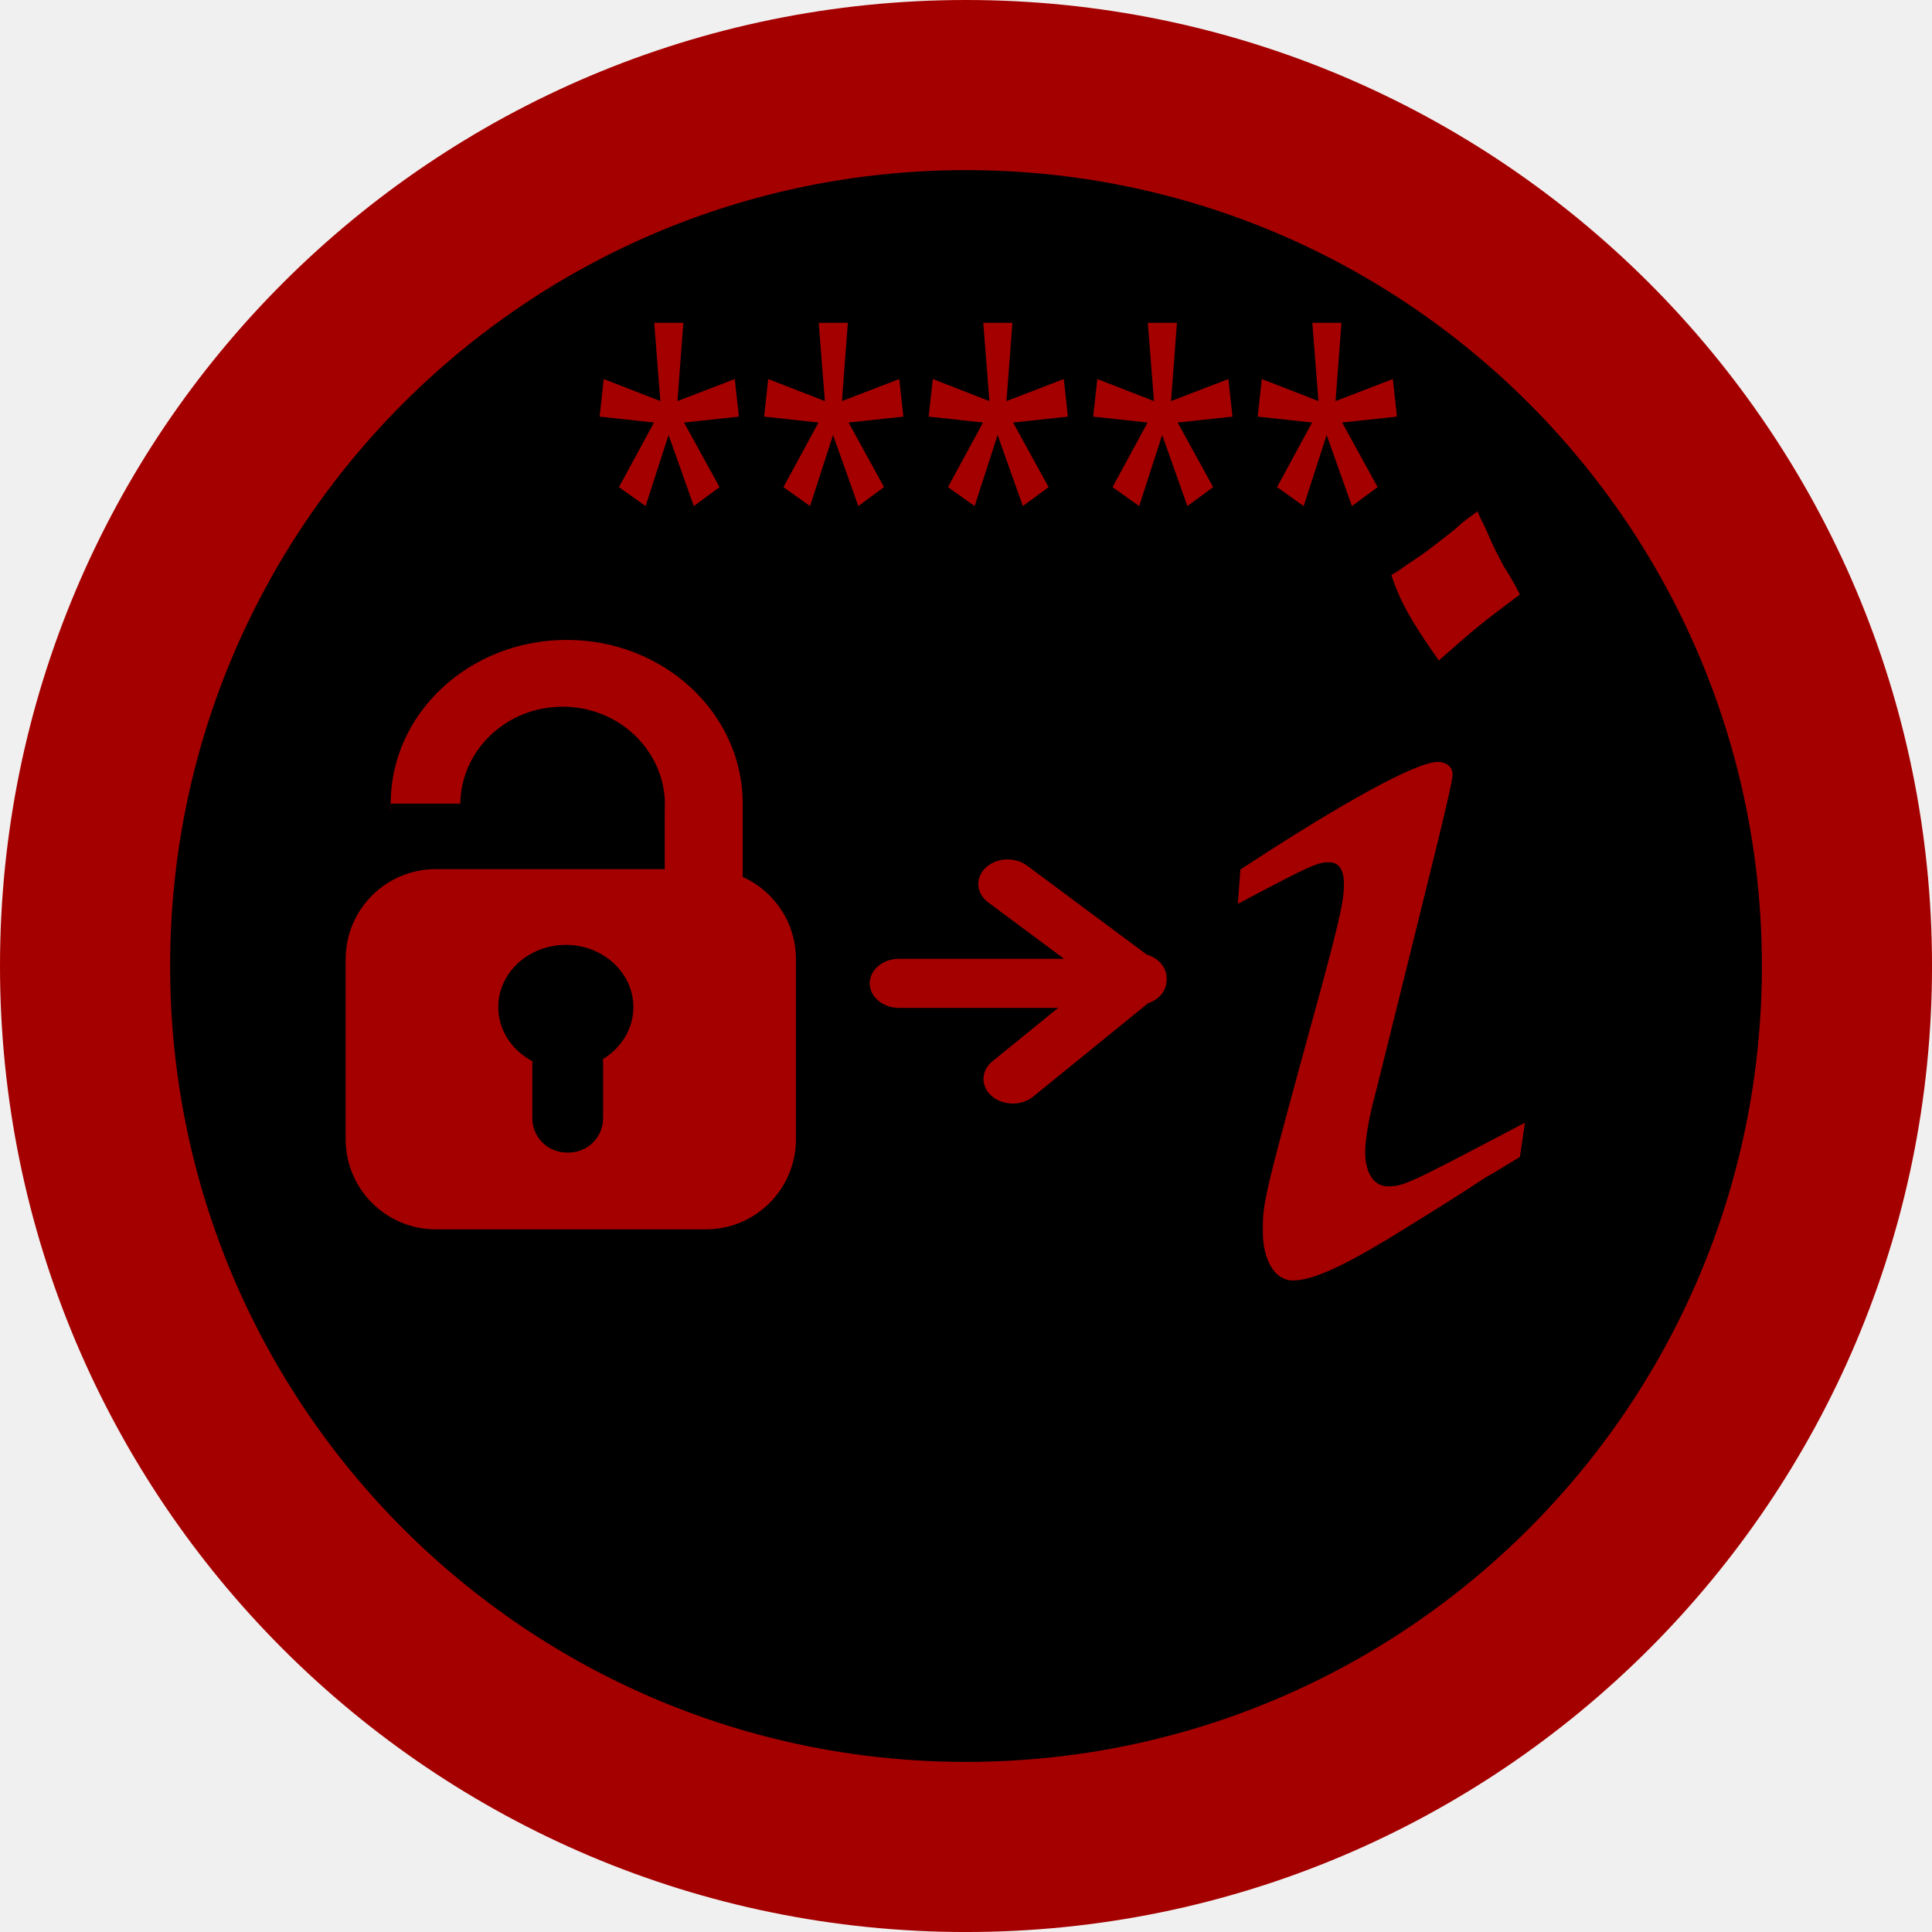
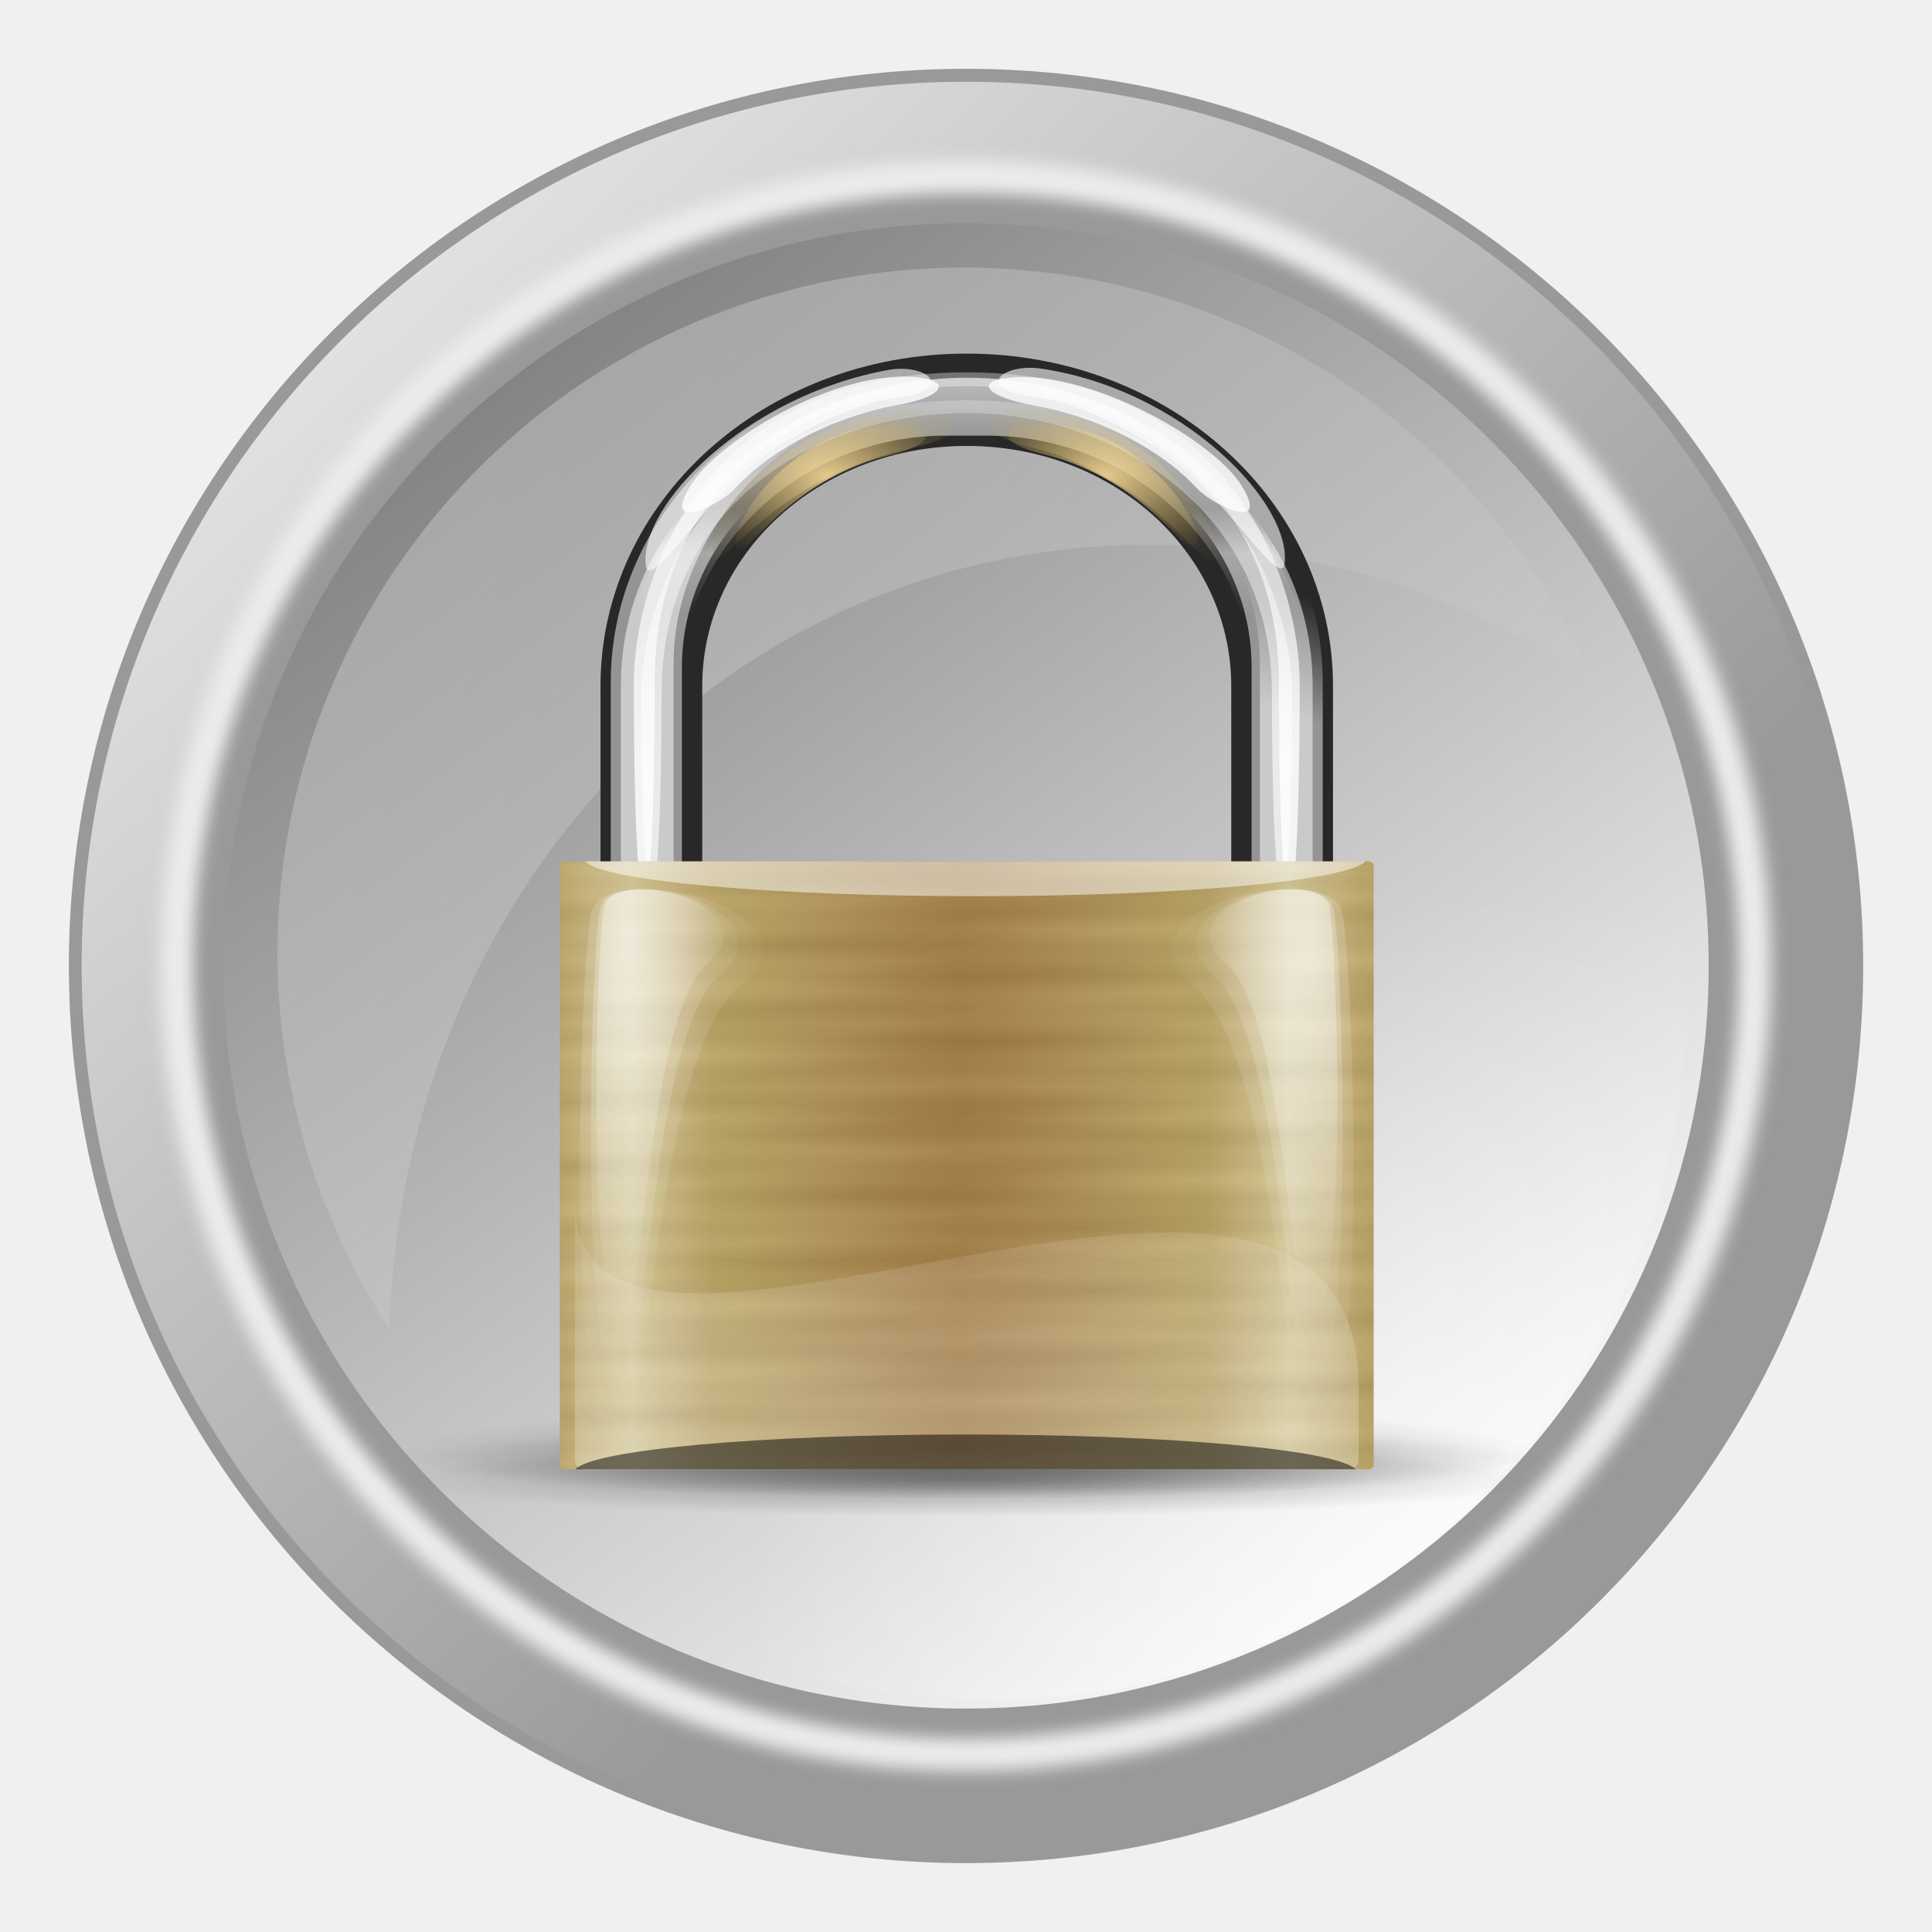
- <svg xmlns="http://www.w3.org/2000/svg" id="svg848" version="1.1" viewBox="0 0 113.565 113.565" height="100%" width="100%">
-   <defs id="defs842" />
-   <circle id="path10" cx="56.783" cy="56.783" r="51.783" style="opacity:1;fill:#000000;fill-opacity:1;stroke:#a50000;stroke-width:10;stroke-miterlimit:4;stroke-dasharray:none;stroke-opacity:1" />
-   <g aria-label="i" transform="matrix(1.146197,0,0,1.123115,571.1486,-464.8355)" style="font-style:normal;font-weight:normal;font-size:64px;line-height:1.25;font-family:sans-serif;letter-spacing:0px;word-spacing:0px;fill:#a50000;fill-opacity:1;stroke:none" id="flowRoot849">
-     <path d="m -424.512,448.449 c 1.856,-1.664 1.984,-1.792 4.16,-3.456 -0.384,-0.768 -0.704,-1.28 -0.832,-1.472 -0.384,-0.768 -0.448,-0.832 -0.96,-2.048 -0.128,-0.256 -0.256,-0.512 -0.384,-0.832 -0.32,0.256 -0.704,0.512 -0.896,0.704 -0.256,0.256 -0.768,0.64 -1.408,1.152 -0.32,0.256 -0.768,0.576 -1.344,0.96 -0.256,0.192 -0.512,0.384 -0.768,0.512 0.448,1.408 1.024,2.432 2.432,4.48 z m 4.416,24.192 c -6.08,3.264 -6.208,3.328 -7.04,3.328 -0.704,0 -1.152,-0.704 -1.152,-1.792 0,-0.64 0.192,-1.856 0.576,-3.264 3.264,-13.44 3.904,-16 3.904,-16.512 0,-0.384 -0.32,-0.64 -0.768,-0.64 -1.088,0 -4.864,2.112 -10.112,5.632 l -0.128,1.792 c 3.776,-2.048 4.096,-2.176 4.672,-2.176 0.512,0 0.768,0.384 0.768,1.152 0,0.832 -0.192,1.728 -1.152,5.376 -3.008,11.2 -3.008,11.2 -3.008,12.8 0,1.536 0.64,2.56 1.536,2.56 1.088,0 2.816,-0.832 6.208,-3.008 1.216,-0.768 2.432,-1.536 3.648,-2.368 0.576,-0.32 1.152,-0.704 1.792,-1.088 z" style="font-style:normal;font-variant:normal;font-weight:normal;font-stretch:normal;font-size:64px;font-family:'URW Chancery L';-inkscape-font-specification:'URW Chancery L';fill:#a50000;fill-opacity:1" id="path5211" />
+ <svg xmlns="http://www.w3.org/2000/svg" xmlns:xlink="http://www.w3.org/1999/xlink" id="svg11772" viewBox="0 0 323.019 323.019" version="1.1" width="100%" height="100%">
+   <defs id="defs11774">
+     <linearGradient id="linearGradient11756" y2="367.88" gradientUnits="userSpaceOnUse" x2="315.47" y1="287.49" x1="241.41">
+       <stop id="stop4158-3" style="stop-color:#ffffff" offset="0" />
+       <stop id="stop4160-9" style="stop-color:#ffffff;stop-opacity:0" offset="1" />
+     </linearGradient>
+     <filter id="filter6126-1" style="color-interpolation-filters:sRGB">
+       <feGaussianBlur id="feGaussianBlur6128-9" stdDeviation="0.53" />
+     </filter>
+     <linearGradient id="linearGradient11758" y2="391.45" gradientUnits="userSpaceOnUse" x2="342" y1="300.86" x1="275.61">
+       <stop id="stop11658" style="stop-color:#848484" offset="0" />
+       <stop id="stop11660" style="stop-color:#ffffff" offset="1" />
+     </linearGradient>
+     <radialGradient id="radialGradient11760" gradientUnits="userSpaceOnUse" cy="386.57" cx="312.78" gradientTransform="matrix(-0.59327,-0.59327,0.71505,-0.71505,243.27,849.03)" r="53.036">
+       <stop id="stop7113-4" style="stop-color:#ffffff;stop-opacity:.408" offset="0" />
+       <stop id="stop7115-4" style="stop-color:#ffffff;stop-opacity:0" offset="1" />
+     </radialGradient>
+     <linearGradient id="linearGradient12345" y2="338.82" gradientUnits="userSpaceOnUse" y1="286.67" gradientTransform="matrix(0.95534,0,0,0.95534,-212.9,590.67)" x2="300.27" x1="255.32">
+       <stop id="stop4150-7" style="stop-color:#ffffff" offset="0" />
+       <stop id="stop4152-3" style="stop-color:#ffffff;stop-opacity:0" offset="1" />
+     </linearGradient>
+     <linearGradient id="linearGradient3084" y2="11.711" xlink:href="#linearGradient2780" gradientUnits="userSpaceOnUse" y1="1.625" gradientTransform="matrix(1.632,0,0,2.4361,-0.051304,2.0097)" x2="35.996" x1="35.996" />
+     <linearGradient id="linearGradient2780">
+       <stop id="stop2782" style="stop-color:#ffffff" offset="0" />
+       <stop id="stop2784" style="stop-color:#ffffff;stop-opacity:0" offset="1" />
+     </linearGradient>
+     <linearGradient id="linearGradient2951" y2="6.092" xlink:href="#linearGradient2780" gradientUnits="userSpaceOnUse" y1="11.17" gradientTransform="matrix(1.6375,0,0,2.4742,-0.051304,-0.012826)" x2="39.724" x1="38.363" />
+     <radialGradient id="radialGradient2869" xlink:href="#linearGradient2834" gradientUnits="userSpaceOnUse" cy="8.981" cx="21.595" gradientTransform="matrix(2.3666,0,0,1.7265,-0.40436,-0.012826)" r="6.068" />
+     <linearGradient id="linearGradient2834">
+       <stop id="stop2836" style="stop-color:#ffe19c" offset="0" />
+       <stop id="stop2838" style="stop-color:#b79e4f;stop-opacity:0" offset="1" />
+     </linearGradient>
+     <radialGradient id="radialGradient2873" xlink:href="#linearGradient2834" gradientUnits="userSpaceOnUse" cy="8.981" cx="21.595" gradientTransform="matrix(-2.3666,0,0,1.7265,129.12,-0.11292)" r="6.068" />
+     <linearGradient id="linearGradient2943" y2="7.586" xlink:href="#linearGradient2780" gradientUnits="userSpaceOnUse" y1="9.575" gradientTransform="matrix(1.632,0,0,2.4825,-0.051304,-0.012826)" x2="38.782" x1="38.782" />
+     <linearGradient id="linearGradient2935" y2="-13.17" xlink:href="#linearGradient2780" gradientUnits="userSpaceOnUse" y1="24.385" gradientTransform="matrix(2.2102,0,0,1.9643,-1.5159,-2.1713)" x2="33.184" x1="33.184" />
+     <linearGradient id="linearGradient2895" y2="-13.17" xlink:href="#linearGradient2780" gradientUnits="userSpaceOnUse" y1="24.385" gradientTransform="matrix(2.1611,0,0,1.8045,-0.051304,2.2671)" x2="33.184" x1="33.184" />
+     <radialGradient id="radialGradient2955" xlink:href="#linearGradient2834" gradientUnits="userSpaceOnUse" cy="8.981" cx="21.595" gradientTransform="matrix(3.085,0,0,2.0529,-15.985,-3.1493)" r="6.068" />
+     <radialGradient id="radialGradient2959" xlink:href="#linearGradient2834" gradientUnits="userSpaceOnUse" cy="8.981" cx="21.595" gradientTransform="matrix(-2.8463,0,0,2.0879,139.53,-3.5862)" r="6.068" />
+     <radialGradient id="radialGradient3063" xlink:href="#linearGradient3057" gradientUnits="userSpaceOnUse" cy="231.98" cx="8.018" gradientTransform="scale(3.7417,0.26726)" r="7.483" />
+     <linearGradient id="linearGradient3057">
+       <stop id="stop3059" style="stop-color:#282828" offset="0" />
+       <stop id="stop3061" style="stop-color:#282828;stop-opacity:0" offset="1" />
+     </linearGradient>
+     <radialGradient id="radialGradient319" xlink:href="#linearGradient3057" gradientUnits="userSpaceOnUse" cy="231.98" cx="8.018" gradientTransform="scale(3.7417,0.26726)" r="7.483" />
+     <radialGradient id="radialGradient327" xlink:href="#linearGradient3057" gradientUnits="userSpaceOnUse" cy="231.98" cx="8.018" gradientTransform="scale(3.7417,0.26726)" r="7.483" />
+     <linearGradient id="linearGradient2707" y2="52.609" spreadMethod="reflect" gradientUnits="userSpaceOnUse" y1="52.609" gradientTransform="matrix(2.1518,0,0,1.7708,-0.051304,4.3518)" x2="44.724" x1="29.614">
+       <stop id="stop2703" style="stop-color:#a47c44" offset="0" />
+       <stop id="stop2770" style="stop-color:#baa363" offset=".75" />
+       <stop id="stop2705" style="stop-color:#d6c795" offset="1" />
+     </linearGradient>
+     <linearGradient id="linearGradient2732" y2="47.296" xlink:href="#linearGradient2713" spreadMethod="reflect" gradientUnits="userSpaceOnUse" y1="46.357" gradientTransform="matrix(2.2188,0,0,1.826,-0.051304,-1.0128)" x2="29.094" x1="29.094" />
+     <linearGradient id="linearGradient2713">
+       <stop id="stop2715" style="stop-color:#000000" offset="0" />
+       <stop id="stop2717" style="stop-color:#ffffff" offset="1" />
+     </linearGradient>
+     <linearGradient id="linearGradient2736" y2="45.888" xlink:href="#linearGradient2713" spreadMethod="reflect" gradientUnits="userSpaceOnUse" y1="44.011" gradientTransform="matrix(2.2188,0,0,1.826,-0.051304,-1.0128)" x2="24.606" x1="24.261" />
+     <linearGradient id="linearGradient3086" y2="62.78" xlink:href="#linearGradient2713" spreadMethod="reflect" gradientUnits="userSpaceOnUse" y1="60.434" gradientTransform="matrix(2.2188,0,0,1.826,-0.051304,-1.0128)" x2="17.425" x1="17.682" />
+     <radialGradient id="radialGradient2811" xlink:href="#linearGradient2780" gradientUnits="userSpaceOnUse" cy="22.546" cx="20.361" gradientTransform="matrix(0.43334,0,0,1.435,6.4099,-0.11314)" r="15.157" />
+     <radialGradient id="radialGradient2813" xlink:href="#linearGradient2780" gradientUnits="userSpaceOnUse" cy="22.546" cx="20.361" gradientTransform="matrix(0.50007,0,0,1.6752,5.003,-5.1081)" r="15.157" />
+     <radialGradient id="radialGradient2815" xlink:href="#linearGradient2780" gradientUnits="userSpaceOnUse" cy="22.546" cx="20.361" gradientTransform="matrix(0.6214,0,0,1.8821,2.3888,-9.4094)" r="15.157" />
+     <radialGradient id="radialGradient378" xlink:href="#linearGradient2780" gradientUnits="userSpaceOnUse" cy="22.546" cx="20.361" gradientTransform="matrix(0.43334,0,0,1.435,6.4099,-0.11314)" r="15.157" />
+     <radialGradient id="radialGradient386" xlink:href="#linearGradient2780" gradientUnits="userSpaceOnUse" cy="22.546" cx="20.361" gradientTransform="matrix(0.50007,0,0,1.6752,5.003,-5.1081)" r="15.157" />
+     <radialGradient id="radialGradient394" xlink:href="#linearGradient2780" gradientUnits="userSpaceOnUse" cy="22.546" cx="20.361" gradientTransform="matrix(0.6214,0,0,1.8821,2.3888,-9.4094)" r="15.157" />
+     <linearGradient id="linearGradient3080" y2="44.981" xlink:href="#linearGradient2780" gradientUnits="userSpaceOnUse" y1="68.68" gradientTransform="matrix(2.1361,0,0,1.826,2.3487,-1.0128)" x2="26.974" x1="26.974" />
+     <radialGradient r="7.483" cy="231.98" cx="8.018" gradientTransform="scale(3.7417,0.26726)" gradientUnits="userSpaceOnUse" id="radialGradient443" xlink:href="#linearGradient3057" />
+     <radialGradient r="7.483" cy="231.98" cx="8.018" gradientTransform="scale(3.7417,0.26726)" gradientUnits="userSpaceOnUse" id="radialGradient445" xlink:href="#linearGradient3057" />
+     <radialGradient r="15.157" cy="22.546" cx="20.361" gradientTransform="matrix(0.43334,0,0,1.435,6.4099,-0.11314)" gradientUnits="userSpaceOnUse" id="radialGradient447" xlink:href="#linearGradient2780" />
+     <radialGradient r="15.157" cy="22.546" cx="20.361" gradientTransform="matrix(0.50007,0,0,1.6752,5.003,-5.1081)" gradientUnits="userSpaceOnUse" id="radialGradient449" xlink:href="#linearGradient2780" />
+     <radialGradient r="15.157" cy="22.546" cx="20.361" gradientTransform="matrix(0.6214,0,0,1.8821,2.3888,-9.4094)" gradientUnits="userSpaceOnUse" id="radialGradient451" xlink:href="#linearGradient2780" />
+   </defs>
+   <g id="layer1" transform="translate(-36.86133,-690.4294)">
+     <g id="g11671" transform="matrix(2.9051,0,0,2.9051,4.337,-1765.4)">
+       <circle id="path11122" style="fill:#999999" transform="matrix(0.97354,0,0,0.97354,-228.92,563.99)" cx="303.75" cy="346.112" r="53.036" />
+       <circle id="path11124" style="fill:url(#linearGradient11756)" transform="matrix(0.9596,0,0,0.9596,-224.69,568.82)" cx="303.75" cy="346.112" r="53.036" />
+       <circle id="path11126" style="fill:#ececec;filter:url(#filter6126-1)" transform="matrix(0.87355,0,0,0.87355,-198.55,598.6)" cx="303.75" cy="346.112" r="53.036" />
+       <circle id="path11128" style="fill:#999999;filter:url(#filter6126-1)" transform="matrix(0.83838,0,0,0.83838,-187.87,610.77)" cx="303.75" cy="346.112" r="53.036" />
+       <circle id="path11144" style="fill:url(#linearGradient11758)" transform="matrix(0.80587,0,0,0.80587,-177.99,622.02)" cx="303.75" cy="346.112" r="53.036" />
+       <circle id="path11132" style="fill:url(#radialGradient11760)" transform="matrix(0.75825,0,0,0.75825,-162.27,640.52)" cx="303.75" cy="346.112" r="53.036" />
+       <path id="path11134" style="opacity:0.318;fill:url(#linearGradient12345)" d="m 65.786,860.76 c -13.331,0.301 -26.186,7.358 -33.336,19.742 -7.69,13.32 -6.714,29.266 1.155,41.331 0.853,-26.532 21.132,-46.515 46.324,-45.054 8.259,0.479 16.054,3.2 22.859,7.591 -3.258,-7.45 -8.817,-13.953 -16.394,-18.327 -6.487,-3.745 -13.625,-5.439 -20.608,-5.282 z" />
+     </g>
+     <g transform="matrix(1.690063,0,0,1.533729,89.72536,746.4832)" id="layer2">
+       <path id="rect2723" style="fill:#282828;fill-rule:evenodd" d="M 64.359,2 C 44.287,2 28.128,18.159 28.128,38.231 V 78.487 H 38.192 V 38.231 c 0,-14.497 11.671,-26.167 26.167,-26.167 14.496,0 26.167,11.67 26.167,26.167 V 78.487 H 100.59 V 38.231 C 100.59,18.159 84.431,2 64.359,2 Z" />
+       <path id="path3082" style="opacity:0.65;fill:url(#linearGradient3084);fill-rule:evenodd" d="m 64.359,4.629 c -18.957,0 -34.218,16.307 -34.218,34.909 v 37.528 c 0,14.09 8.776,26.054 21.261,31.044 -8.945,-4.07 -15.222,-12.796 -15.222,-23.143 v -47.404 c 0,-14.225 11.67,-26.621 26.166,-26.621 h 4.026 c 14.496,0 26.167,12.396 26.167,26.621 v 47.404 c 0,10.347 -6.277,19.073 -15.222,23.143 12.484,-4.99 21.26,-16.954 21.26,-31.044 v -37.528 c 0,-18.602 -15.261,-34.909 -34.218,-34.909 z" />
+       <path id="path2931" style="opacity:0.5;fill:url(#linearGradient2951);fill-rule:evenodd" d="m 64.359,2.854 c -19.51,0 -35.217,15.601 -35.217,34.98 v 39.095 c 0,14.677 9.033,27.141 21.881,32.341 -9.206,-4.24 -15.666,-13.332 -15.666,-24.11 v -49.384 c 0,-14.819 12.011,-29.082 26.931,-29.082 l 4.143,-10e-5 c 14.919,0 26.93,14.263 26.93,29.082 v 49.384 c 0,10.778 -6.46,19.87 -15.666,24.11 12.848,-5.2 21.881,-17.664 21.881,-32.341 v -39.095 c 0,-19.379 -15.707,-34.98 -35.217,-34.98 z" />
+       <path id="path2861" style="opacity:0.8;fill:url(#radialGradient2869);fill-rule:evenodd" d="m 49.471,12.003 c -5.439,3.405 -8.499,9.21 -7.9,11.145 0.646,2.085 4.467,-7.233 15.283,-10.119 8.341,-2.225 0,-5.649 -7.383,-1.026 z" />
+       <path id="path2871" style="opacity:0.8;fill:url(#radialGradient2873);fill-rule:evenodd" d="m 79.248,11.903 c 5.438,3.405 8.498,9.21 7.899,11.145 -0.646,2.085 -4.467,-7.233 -15.283,-10.119 -8.341,-2.225 0,-5.649 7.384,-1.026 z" />
+       <path id="rect2875" style="opacity:0.5;fill:url(#linearGradient2943);fill-rule:evenodd" d="m 64.359,6.279 c -18.957,0 -34.218,12.995 -34.218,31.952 v 38.244 c 0,14.357 8.776,26.545 21.261,31.635 -8.945,-4.15 -15.222,-13.04 -15.222,-23.584 v -48.308 c 0,-14.496 11.67,-26.182 26.166,-26.182 h 4.026 c 14.496,0 26.167,11.686 26.167,26.182 v 48.308 c 0,10.544 -6.277,19.434 -15.222,23.584 12.484,-5.09 21.26,-17.278 21.26,-31.635 v -38.244 c 0,-18.957 -15.261,-31.952 -34.218,-31.952 z" />
+       <path id="path2933" style="opacity:0.8;fill:url(#linearGradient2935);fill-rule:evenodd" d="m 64.359,4.039 c -26.762,0 -32.937,23.315 -32.937,33.86 0,31.634 2.058,31.634 2.058,0 0,-23.199 16.463,-32.355 30.879,-32.355 14.416,2e-4 30.879,10.103 30.879,32.355 0,31.634 2.059,31.634 2.059,0 0,-10.545 -6.176,-33.86 -32.938,-33.86 z" />
+       <path id="path2885" style="opacity:0.6;fill:url(#linearGradient2895);fill-rule:evenodd" d="m 64.359,7.091 c -26.167,0 -32.205,22.3 -32.205,31.988 0,29.062 2.013,29.062 2.013,0 0,-21.312 16.096,-30.605 30.192,-30.605 14.096,2e-4 30.193,10.162 30.193,30.605 0,29.062 2.012,29.062 2.012,0 0,-9.688 -6.038,-31.988 -32.205,-31.988 z" />
+       <path id="path2897" style="opacity:0.8;fill:#ffffff;fill-rule:evenodd" d="m 36.98,16.488 c -2.876,5.248 3.027,1.931 4.398,0.273 C 45.232,12.102 51.745,8.725 57.463,7.623 62.257,6.699 62.988,4.847 59.04,4.541 51.168,3.93 39.736,11.456 36.98,16.488 Z" />
+       <path id="path2901" style="opacity:0.6;fill:#ffffff;fill-rule:evenodd" d="m 32.623,25.156 c 0.305,2.564 5.264,-5.798 9.168,-9.724 4.768,-4.795 11.996,-8.151 15.474,-8.594 6.198,-0.79 3.256,-3.828 -0.629,-3.061 -14.12,2.789 -24.79,14.839 -24.013,21.379 z" />
+       <path id="path2909" style="opacity:0.8;fill:#ffffff;fill-rule:evenodd" d="m 91.58,16.452 c 2.894,5.237 -3.02,1.942 -4.397,0.29 C 83.312,12.097 76.786,8.743 71.064,7.662 66.266,6.756 64.916,4.91 68.863,4.589 c 7.87,-0.64 19.942,6.841 22.717,11.863 z" />
+       <path id="path2911" style="opacity:0.6;fill:#ffffff;fill-rule:evenodd" d="M 95.798,24.925 C 95.503,27.491 90.514,19.146 86.595,15.235 81.809,10.458 74.569,7.128 71.09,6.698 64.889,5.93 67.797,3.002 71.707,3.635 c 14.141,2.301 24.844,14.747 24.091,21.29 z" />
+       <path id="path2953" style="opacity:0.4;fill:url(#radialGradient2955);fill-rule:evenodd" d="M 49.032,11.138 C 41.943,15.187 37.953,22.09 38.734,24.39 c 0.842,2.479 5.823,-8.601 19.923,-12.032 10.873,-2.646 0,-6.717 -9.625,-1.22 z" />
+       <path id="path2957" style="opacity:0.4;fill:url(#radialGradient2959);fill-rule:evenodd" d="m 79.54,10.945 c 6.541,4.118 10.222,11.138 9.501,13.479 C 88.265,26.945 83.669,15.676 70.66,12.186 60.629,9.495 70.661,5.355 79.54,10.945 Z" />
+       <path id="path3055" style="opacity:0.4;fill:url(#radialGradient443);fill-rule:evenodd" transform="matrix(2.0128,0,0,2.0128,3.9743,-0.012826)" d="M 58,62 A 28,2 0 1 1 2,62 28,2 0 1 1 58,62 Z" />
+       <path id="path3065" style="opacity:0.4;fill:url(#radialGradient445);fill-rule:evenodd" transform="matrix(2.0128,0,0,2.516,3.9743,-34.231)" d="M 58,62 A 28,2 0 1 1 2,62 28,2 0 1 1 58,62 Z" />
+       <path id="path3067" style="opacity:0.4;fill:url(#radialGradient3063);fill-rule:evenodd" transform="matrix(2.0128,0,0,2.0128,3.9743,-2.0257)" d="M 58,62 A 28,2 0 1 1 2,62 28,2 0 1 1 58,62 Z" />
+     </g>
+     <g transform="matrix(1.690063,0,0,1.533729,89.72536,746.4832)" id="layer1-3">
+       <rect id="rect1941" style="fill:url(#linearGradient2707);fill-rule:evenodd" rx="0.5" ry="0.5" height="66.259" width="80.513" y="57.359" x="24.103" />
+       <rect id="rect2709" style="opacity:0.03;fill:url(#linearGradient2732);fill-rule:evenodd" rx="0.5" ry="0.5" height="66.259" width="80.513" y="57.359" x="24.103" />
+       <rect id="rect2734" style="opacity:0.03;fill:url(#linearGradient2736);fill-rule:evenodd" rx="0.5" ry="0.5" height="66.259" width="80.513" y="57.359" x="24.103" />
+       <rect id="rect2738" style="opacity:0.03;fill:url(#linearGradient3086);fill-rule:evenodd" rx="0.5" ry="0.5" height="66.259" width="80.513" y="57.359" x="24.103" />
+       <path id="path2727" style="opacity:0.5;fill:#ffffff;fill-rule:evenodd" d="m 26.619,57.359 c 1.81,2.122 18.145,3.786 38.655,3.786 20.229,0 36.296,-1.647 38.486,-3.727 -0.03,-0.003 -0.03,-0.059 -0.06,-0.059 z" />
+       <g id="g2798" transform="matrix(1.7195,0,0,1.9816,4.4209,1.4876)">
+         <path id="path2778" style="opacity:0.403;fill:url(#radialGradient447);fill-rule:evenodd" d="m 13.971,30.767 c -0.439,2.629 -0.931,19.309 0.697,22.88 1.592,3.493 1.393,-16.667 5.273,-19.84 3.921,-3.207 -5.555,-5.52 -5.97,-3.04 z" />
+         <path id="path2790" style="opacity:0.3;fill:url(#radialGradient449);fill-rule:evenodd" d="m 13.729,30.942 c -0.508,3.069 -1.075,22.541 0.803,26.71 1.837,4.078 1.608,-19.457 6.085,-23.161 4.525,-3.744 -6.41,-6.445 -6.888,-3.549 z" />
+         <path id="path2794" style="opacity:0.2;fill:url(#radialGradient451);fill-rule:evenodd" d="m 13.232,31.092 c -0.631,3.449 -1.335,25.325 0.998,30.009 2.283,4.582 1.998,-21.86 7.562,-26.022 5.623,-4.206 -7.966,-7.24 -8.56,-3.987 z" />
+       </g>
+       <g id="g2803" transform="matrix(-1.7195,0,0,1.9816,124.3,1.4876)">
+         <path id="path2805" style="opacity:0.403;fill:url(#radialGradient2811);fill-rule:evenodd" d="m 13.971,30.767 c -0.439,2.629 -0.931,19.309 0.697,22.88 1.592,3.493 1.393,-16.667 5.273,-19.84 3.921,-3.207 -5.555,-5.52 -5.97,-3.04 z" />
+         <path id="path2807" style="opacity:0.3;fill:url(#radialGradient2813);fill-rule:evenodd" d="m 13.729,30.942 c -0.508,3.069 -1.075,22.541 0.803,26.71 1.837,4.078 1.608,-19.457 6.085,-23.161 4.525,-3.744 -6.41,-6.445 -6.888,-3.549 z" />
+         <path id="path2809" style="opacity:0.2;fill:url(#radialGradient2815);fill-rule:evenodd" d="m 13.232,31.092 c -0.631,3.449 -1.335,25.325 0.998,30.009 2.283,4.582 1.998,-21.86 7.562,-26.022 5.623,-4.206 -7.966,-7.24 -8.56,-3.987 z" />
+       </g>
+       <path id="rect3077" style="opacity:0.25;fill:url(#linearGradient3080);fill-rule:evenodd" d="m 103.12,114.72 v 7.89 c 0,0.56 -0.44,1.01 -0.97,1.01 H 26.572 c -0.537,0 -0.969,-0.45 -0.969,-1.01 V 94.596 c 0,29.514 77.517,-20.879 77.517,20.124 z" />
+       <path id="path2768" style="opacity:0.5;fill:#000000;fill-rule:evenodd" d="m 25.647,123.62 c 1.81,-2.12 18.145,-3.79 38.655,-3.79 20.229,0 36.298,1.65 38.488,3.73 -0.04,0 -0.03,0.06 -0.06,0.06 z" />
+     </g>
  </g>
-   <ellipse style="opacity:1;fill:#a50000;fill-opacity:1;stroke:#000000;stroke-width:0;stroke-linejoin:round;stroke-miterlimit:4;stroke-dasharray:none;stroke-dashoffset:0.418;stroke-opacity:1" id="path830" cx="33.311" cy="47.239" rx="10.346" ry="9.624" />
-   <ellipse style="opacity:1;fill:#000000;fill-opacity:1;stroke:#000000;stroke-width:0;stroke-linejoin:round;stroke-miterlimit:4;stroke-dasharray:none;stroke-dashoffset:0.418;stroke-opacity:1" id="path830-3" cx="33.071" cy="47.314" rx="6.015" ry="5.775" />
-   <g id="g870">
-     <rect rx="0" ry="4.152" y="47.239" x="22.965" height="9.624" width="16.121" id="rect847" style="opacity:1;fill:#000000;fill-opacity:1;stroke:#000000;stroke-width:0;stroke-linejoin:round;stroke-miterlimit:4;stroke-dasharray:none;stroke-dashoffset:0.418;stroke-opacity:1" />
-   </g>
-   <rect style="opacity:1;fill:#a50000;fill-opacity:1;stroke:#000000;stroke-width:0;stroke-linejoin:round;stroke-miterlimit:4;stroke-dasharray:none;stroke-dashoffset:0.418;stroke-opacity:1" id="rect849" width="4.571" height="9.624" x="39.086" y="47.239" ry="2.838" rx="0" />
-   <rect style="opacity:1;fill:#a50000;fill-opacity:1;stroke:#000000;stroke-width:0;stroke-linejoin:round;stroke-miterlimit:4;stroke-dasharray:none;stroke-dashoffset:0.418;stroke-opacity:1" id="rect828" width="26.467" height="21.173" x="20.319" y="51.088" ry="5.293" />
-   <g id="g890" transform="translate(-128.7909,1.190934)">
-     <ellipse ry="3.657" rx="3.972" cy="58.007" cx="162.05" id="path872" style="opacity:1;fill:#000000;fill-opacity:1;stroke:#000000;stroke-width:0;stroke-linejoin:round;stroke-miterlimit:4;stroke-dasharray:none;stroke-dashoffset:0.418;stroke-opacity:1" />
-     <rect ry="2.019" y="59.288" x="160.08" height="7.269" width="4.162" id="rect874" style="opacity:1;fill:#000000;fill-opacity:1;stroke:#000000;stroke-width:0;stroke-linejoin:round;stroke-miterlimit:4;stroke-dasharray:none;stroke-dashoffset:0.418;stroke-opacity:1" />
-   </g>
-   <g id="g918" transform="matrix(0.8436998,0,0,0.7067261,-59.043,3.393023)">
-     <rect transform="rotate(41.59339)" ry="2.042" y="-43.703" x="148.418" height="4.083" width="16.163" id="rect892" style="opacity:1;fill:#a50000;fill-opacity:1;stroke:#000000;stroke-width:0;stroke-linejoin:round;stroke-miterlimit:4;stroke-dasharray:none;stroke-dashoffset:0.418;stroke-opacity:1" />
-     <rect transform="rotate(-44.1448)" ry="2.042" y="156.795" x="39.65" height="4.083" width="16.163" id="rect892-6" style="opacity:1;fill:#a50000;fill-opacity:1;stroke:#000000;stroke-width:0;stroke-linejoin:round;stroke-miterlimit:4;stroke-dasharray:none;stroke-dashoffset:0.418;stroke-opacity:1" />
-     <rect ry="2.042" y="74.945" x="130.577" height="4.083" width="16.163" id="rect892-7" style="opacity:1;fill:#a50000;fill-opacity:1;stroke:#000000;stroke-width:0;stroke-linejoin:round;stroke-miterlimit:4;stroke-dasharray:none;stroke-dashoffset:0.418;stroke-opacity:1" />
-   </g>
-   <text xml:space="preserve" style="font-style:normal;font-weight:normal;font-size:20.507px;line-height:1.25;font-family:sans-serif;letter-spacing:0px;word-spacing:0px;fill:#a50000;fill-opacity:1;stroke:none;stroke-width:0.513" x="40.337" y="31.822" id="text1488" transform="scale(0.8559163,1.168338)">
-     <tspan id="tspan1486" x="40.337" y="31.822" style="stroke-width:0.513">*****</tspan>
-   </text>
</svg>
